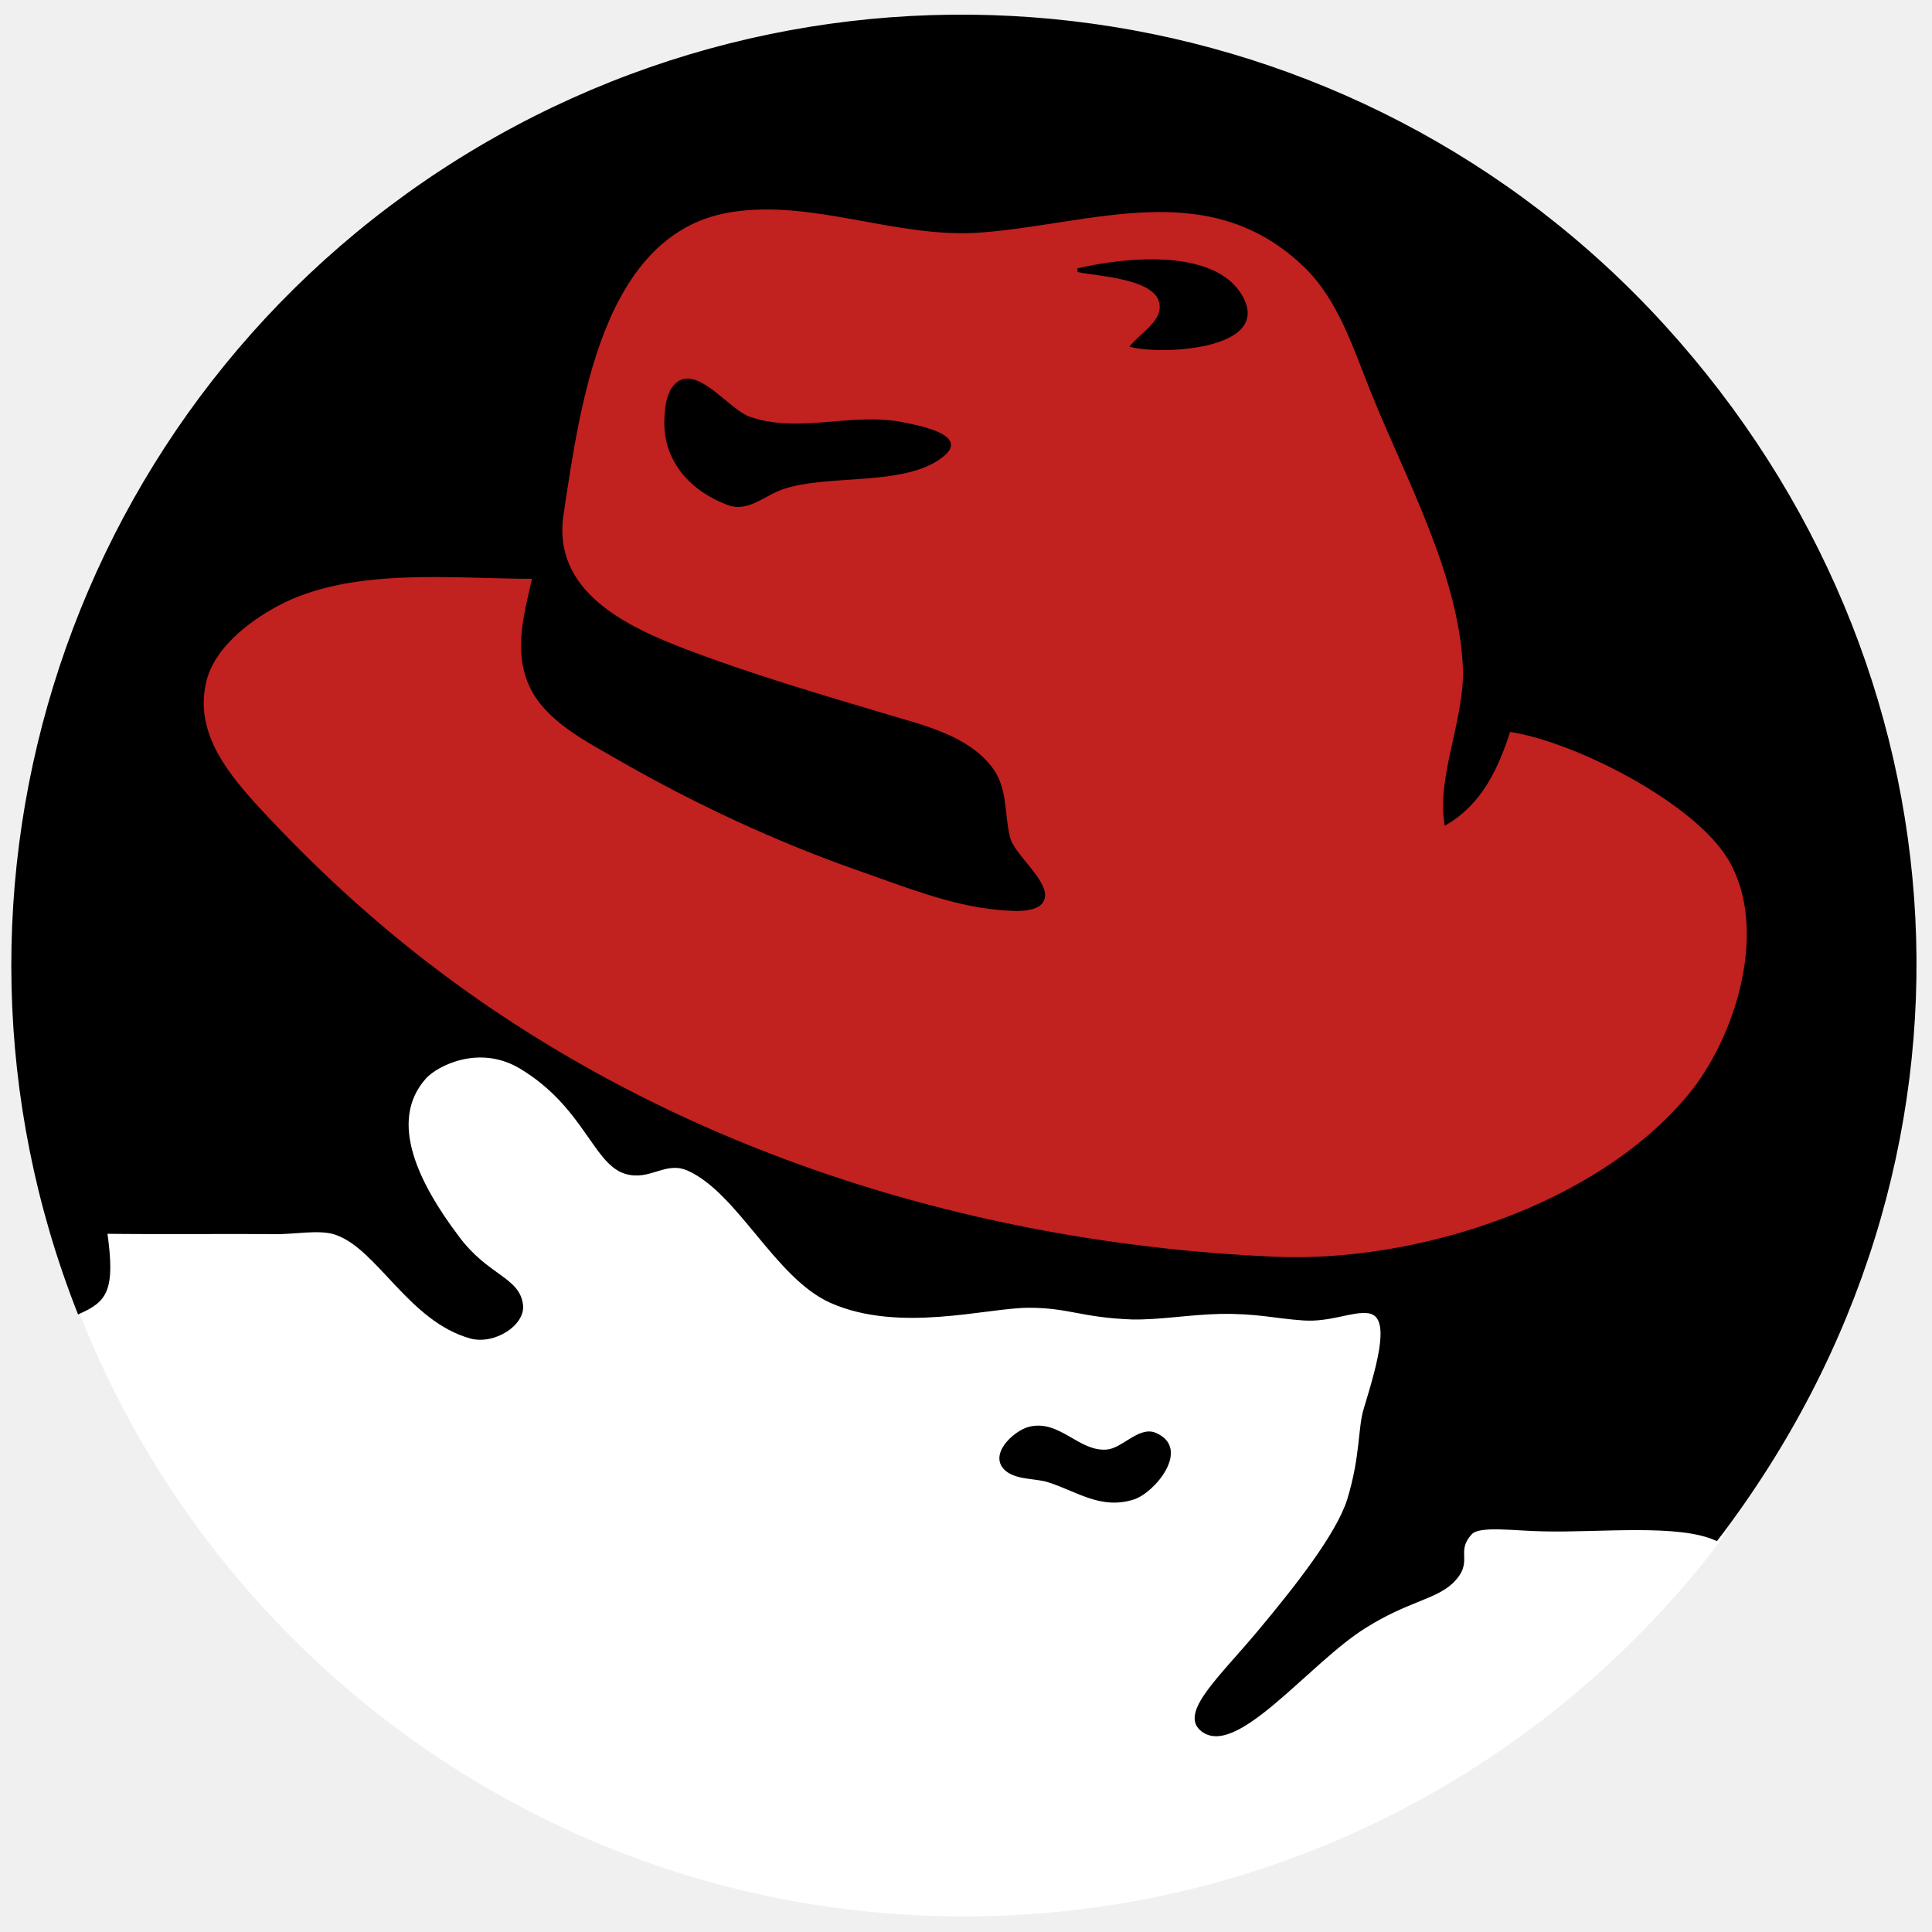
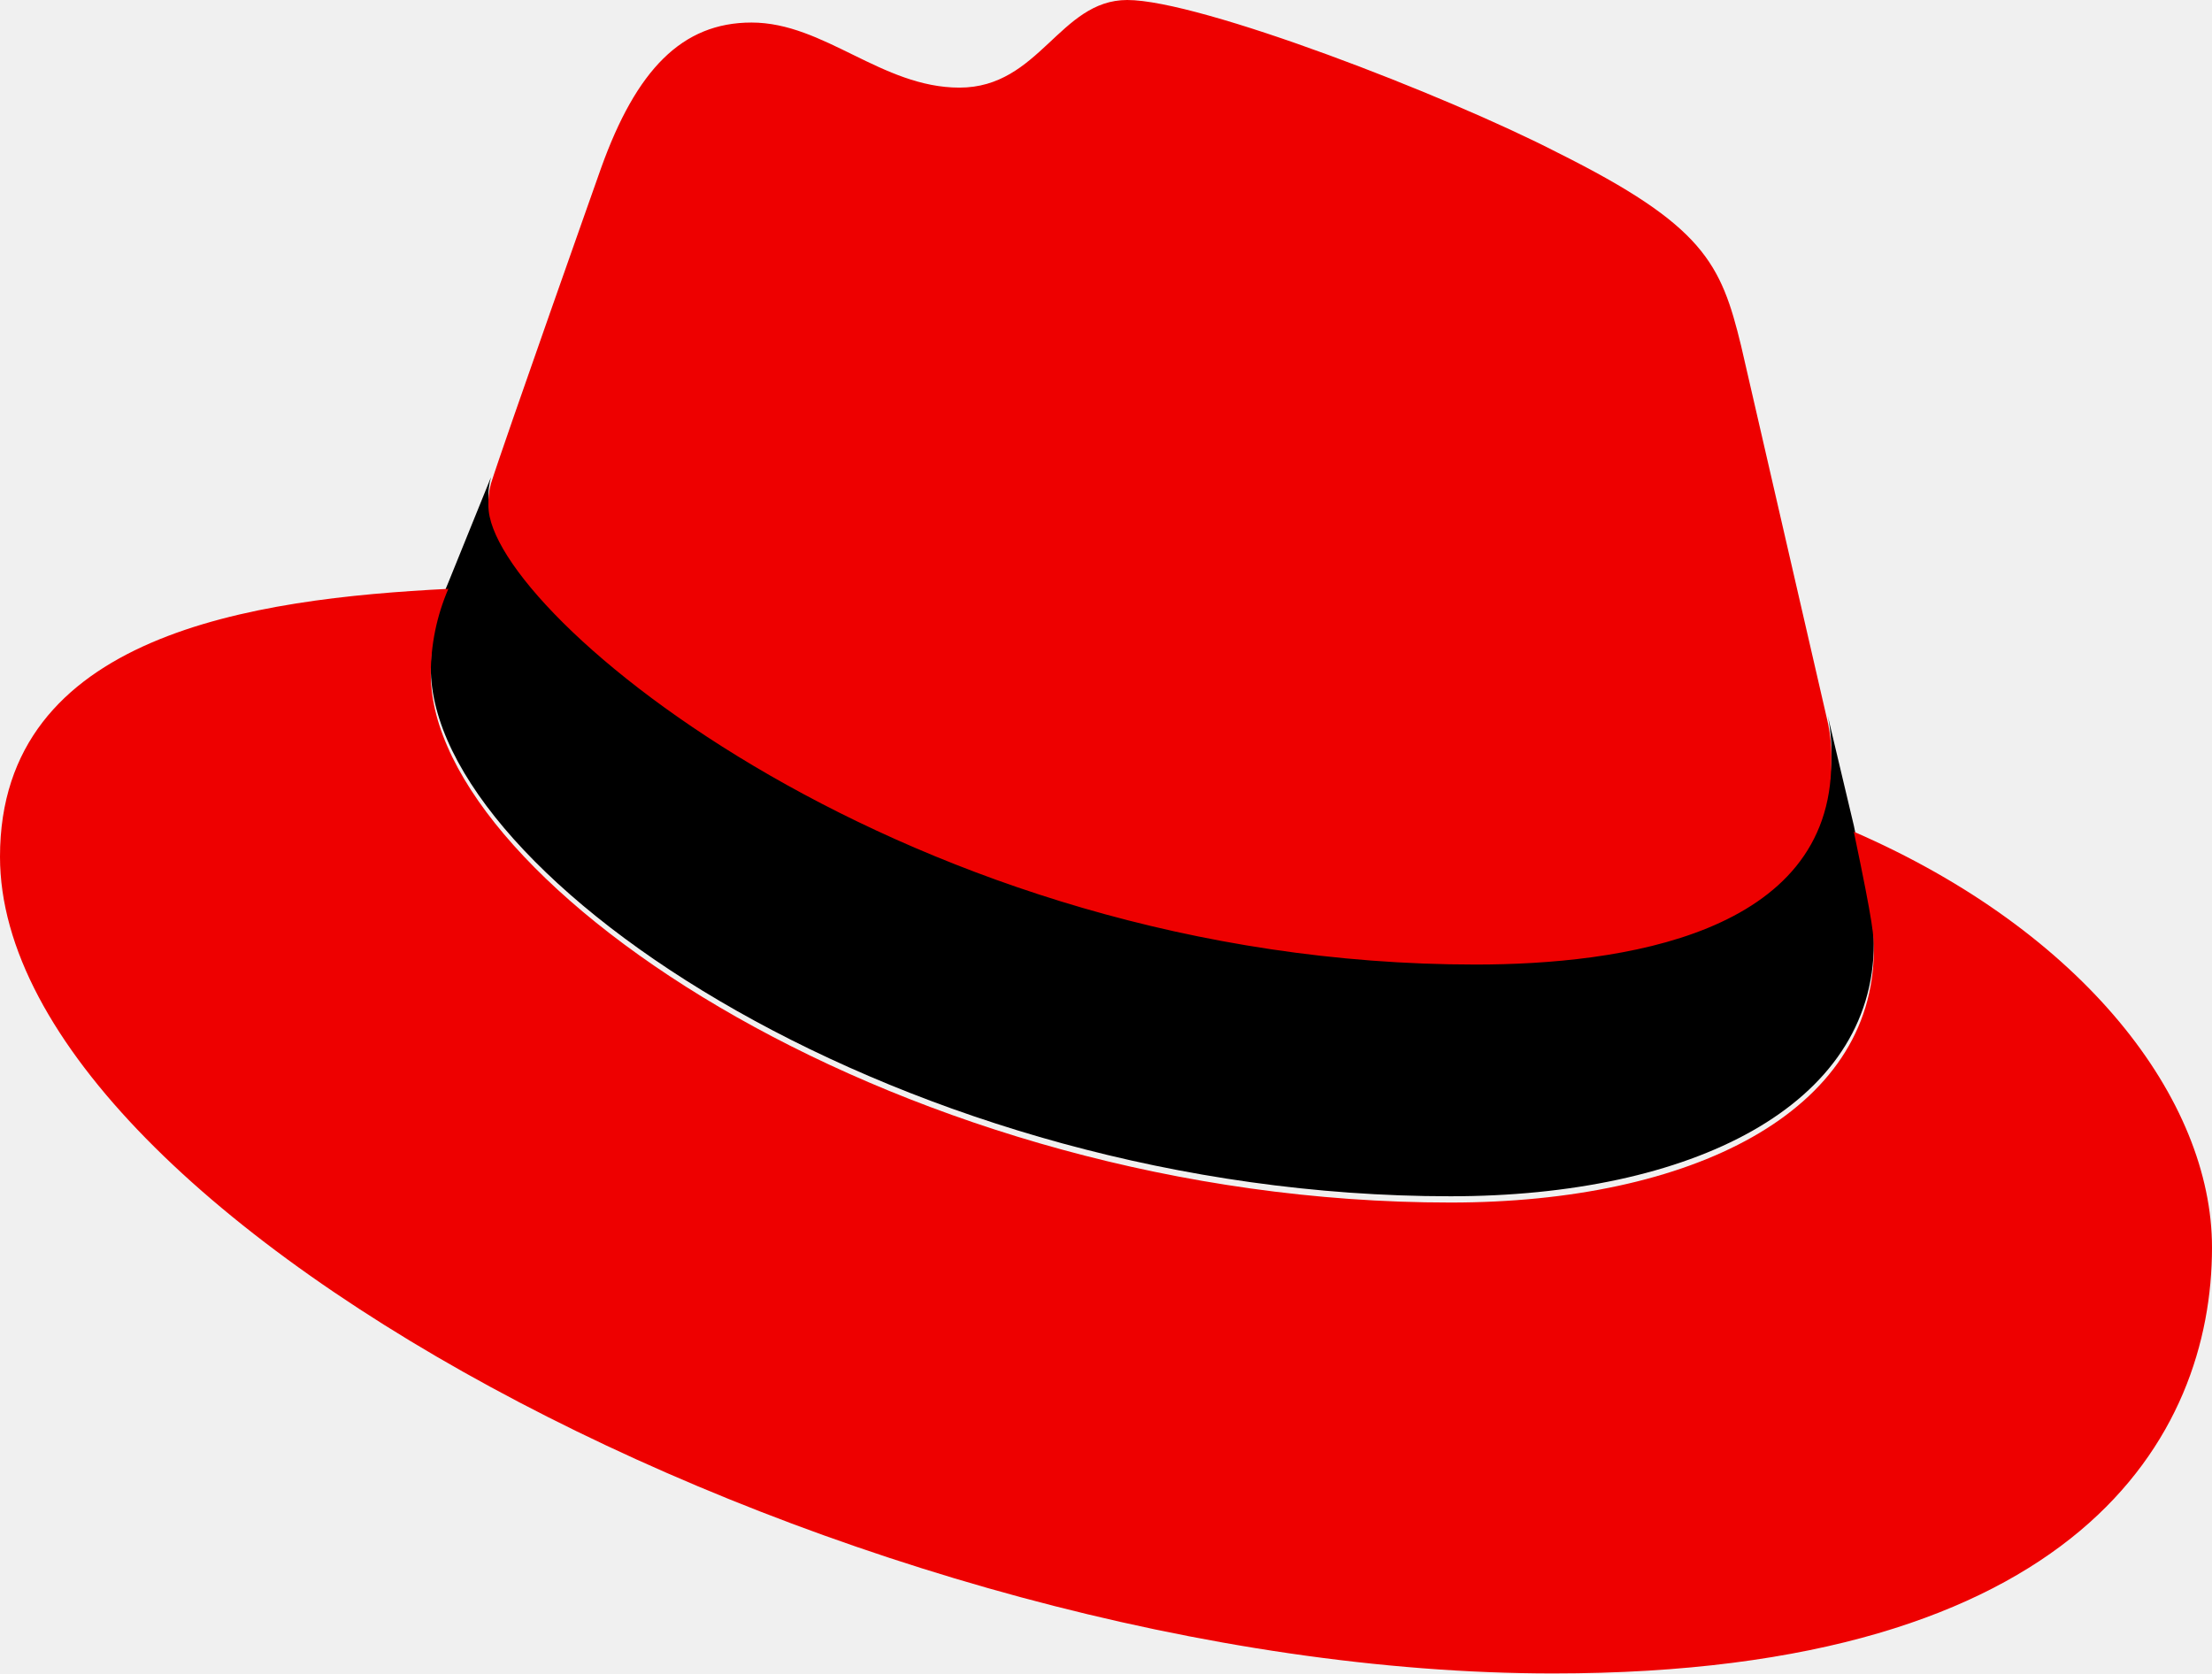
- <svg xmlns="http://www.w3.org/2000/svg" version="1.1" id="svg1" x="0px" y="0px" viewBox="248 -247.3 595.3 595.3" enable-background="new 248 -247.3 595.3 595.3" xml:space="preserve" width="5cm" height="5cm">
-   <path fill="#FFFFFF" d="M778.1,227.5C724.7,297.8,640.1,343.2,545,343.2c-124,0-230-77.2-272.6-186.1  c-12.9-33-11.1-112.4,84.9-112.4S815.4,178.4,778.1,227.5z" />
-   <path id="path194" stroke="#000000" stroke-width="0.917" d="M565.1,192.8c-4.6,1.2-12.6,8.7-6.5,13.1c3.3,2.3,8.5,1.9,12.2,3  c9.1,2.8,16.3,8.6,26.4,5.4c6.3-2,17.3-15.3,6.7-19.7c-4.8-2-9.9,4.8-14.8,5.2C580.3,200.6,574.3,190.4,565.1,192.8z M272.3,157.1  c-51.7-131.3-2.2-280.7,117.6-355.3c119.8-74.5,275.7-52.9,370.7,51.4c95,104.3,105.2,257.5,16.3,373.8c-11.6-5.3-35.8-2.5-53-2.9  c-9.2-0.1-20.3-1.9-22.8,1.1c-5.4,6,1,8.6-6,15.2c-5.3,4.8-13.6,5.4-26.5,13.5c-17.5,10.8-40.5,41.2-50.7,31.4  c-5.5-5.4,7-16.5,18.2-30c11.2-13.4,23.9-29.5,27.4-40.3c4.2-13.6,3.3-22.4,5.2-28.3c4.5-14.8,8.4-28.7,1-29.8  c-5.1-0.7-11.7,2.8-20.2,2.2c-8.8-0.6-14-2.2-25.7-2c-9.2,0.2-18.8,1.9-27.1,1.7c-15.5-0.6-19.3-3.6-31.7-3.6c-13,0-39.9,7.9-61-1.5  c-16.9-7.6-28.3-33.7-43.9-40.7c-7.2-3.2-11.9,3.3-19.5,0.9c-9.5-3.1-12.5-20.5-32.1-32.3c-12.8-7.7-25.9-0.9-29.5,3  c-12.3,13.6-2,33.4,10,49.3c9.1,12.3,18.7,12.6,19.7,20.9c0.7,5.9-8.4,11.8-15.6,9.9c-18.8-5.2-28.4-27.3-41.4-31.9  c-5.1-1.9-13.2-0.1-19.3-0.3c-12.5-0.1-37.5,0.1-51.8-0.1C283.1,150.3,280.6,153.4,272.3,157.1z" />
-   <path fill="#C1211F" stroke="#000000" stroke-width="0.917" d="M738.2-169.1L738.2-169.1z" />
-   <path fill="#C1211F" stroke="#000000" stroke-width="0.917" d="M412.5-69.4c-25,0-56.3-3.8-79.1,8.4c-9.1,4.9-19.8,13.1-22.3,23.7  c-3.6,15.1,5.8,27.4,15.3,37.9c18,19.6,37.2,37.3,58.6,53.2c73.9,54.9,164.6,82.6,255.8,86.6c43.4,1.9,99.5-15.8,127.9-50.3  c14.6-17.8,24.8-50.8,12.5-72.3c-10.3-18-47.9-37.1-68.2-40.1c-3.7,11.5-8.7,22.4-19.5,28.7c-2.3-14.9,6.4-32.4,5.7-48.2  c-1.3-28.9-17.8-58.4-28.4-84.9c-5.5-13.6-10-28.5-20.9-38.9c-29.5-28.1-65.3-13.1-99.8-10.5c-25.8,1.9-51.1-10.3-76.8-6.3  c-40.2,6.3-47,60-52.1,93.5c-3.7,24.2,19.7,35.1,38.3,42.2c20.3,7.7,41.2,13.8,61.9,20c11,3.3,24.2,6.3,31.7,15.8  c5.1,6.4,3.8,14.3,5.7,21.8c1.3,5.4,12.6,13.9,10.5,19c-1.7,4.2-11.1,2.9-14.6,2.6c-14-1.4-28.1-7.1-41.3-11.7  c-25.8-9-50.9-20.7-74.6-34.3c-9.8-5.7-22.3-11.8-27.3-22.6C406.6-46.9,410-58.4,412.5-69.4" />
-   <path d="M580-164.6v1.1c5.8,1.4,26.5,1.9,25.3,11.5c-0.5,4.4-6.7,8.1-9.3,11.5c9,2.7,44.9,1.2,34.6-16  C621.8-171.1,593.8-167.9,580-164.6z" />
-   <path d="M457.5-130.1c-4.2,2.2-4.7,8.4-4.8,12.5c-0.3,12.4,8,21.6,19.5,25.9c6.3,2.4,11.4-3,17.2-4.9c13.9-4.7,37.3-0.7,49-9.8  c8.8-6.8-7-9.7-11.2-10.6c-16.2-3.6-32.8,3.5-48.2-1.9C473.1-120.9,464-133.4,457.5-130.1z" />
+ <svg xmlns="http://www.w3.org/2000/svg" id="Layer_1" data-name="Layer 1" width="190.34" height="144" viewBox="0 0 190.34 144">
+   <defs>
+     <style>
+       .cls-1 {
+         fill: #e00;
+       }
+     </style>
+   </defs>
+   <path d="M158.1,88.25a14,14,0,0,1,.31,3.42c0,14.88-18.11,17.47-30.61,17.47-48.65,0-84.94-30.24-84.94-39.46a6.06,6.06,0,0,1,.22-1.94L39.41,76.8a18.55,18.55,0,0,0-1.51,7.34c0,18.11,41,45.48,87.74,45.48,20.7,0,36.43-7.76,36.43-21.77,0-1.08,0-1.94-1.72-10.13Z" transform="translate(-0.83 -26.68)" />
+   <path class="cls-1" d="M127.8,109.68c12.5,0,30.61-2.58,30.61-17.46a14,14,0,0,0-.31-3.42l-7.45-32.36c-1.73-7.12-3.23-10.35-15.74-16.6-9.7-5-30.83-13.16-37.08-13.16-5.83,0-7.54,7.54-14.44,7.54-6.68,0-11.64-5.6-17.89-5.6-6,0-9.92,4.09-12.94,12.5,0,0-8.4,23.72-9.48,27.16a6.06,6.06,0,0,0-.22,1.94c0,9.22,36.29,39.46,84.94,39.46m32.55-11.42c1.72,8.19,1.72,9,1.72,10.13,0,14-15.73,21.77-36.43,21.77-46.78,0-87.74-27.38-87.74-45.48a18.46,18.46,0,0,1,1.51-7.33C22.6,78.2.83,81.22.83,100.4c0,31.48,74.58,70.28,133.65,70.28,45.27,0,56.69-20.48,56.69-36.65,0-12.72-11-27.16-30.82-35.78" transform="translate(-0.83 -26.68)" />
</svg>
